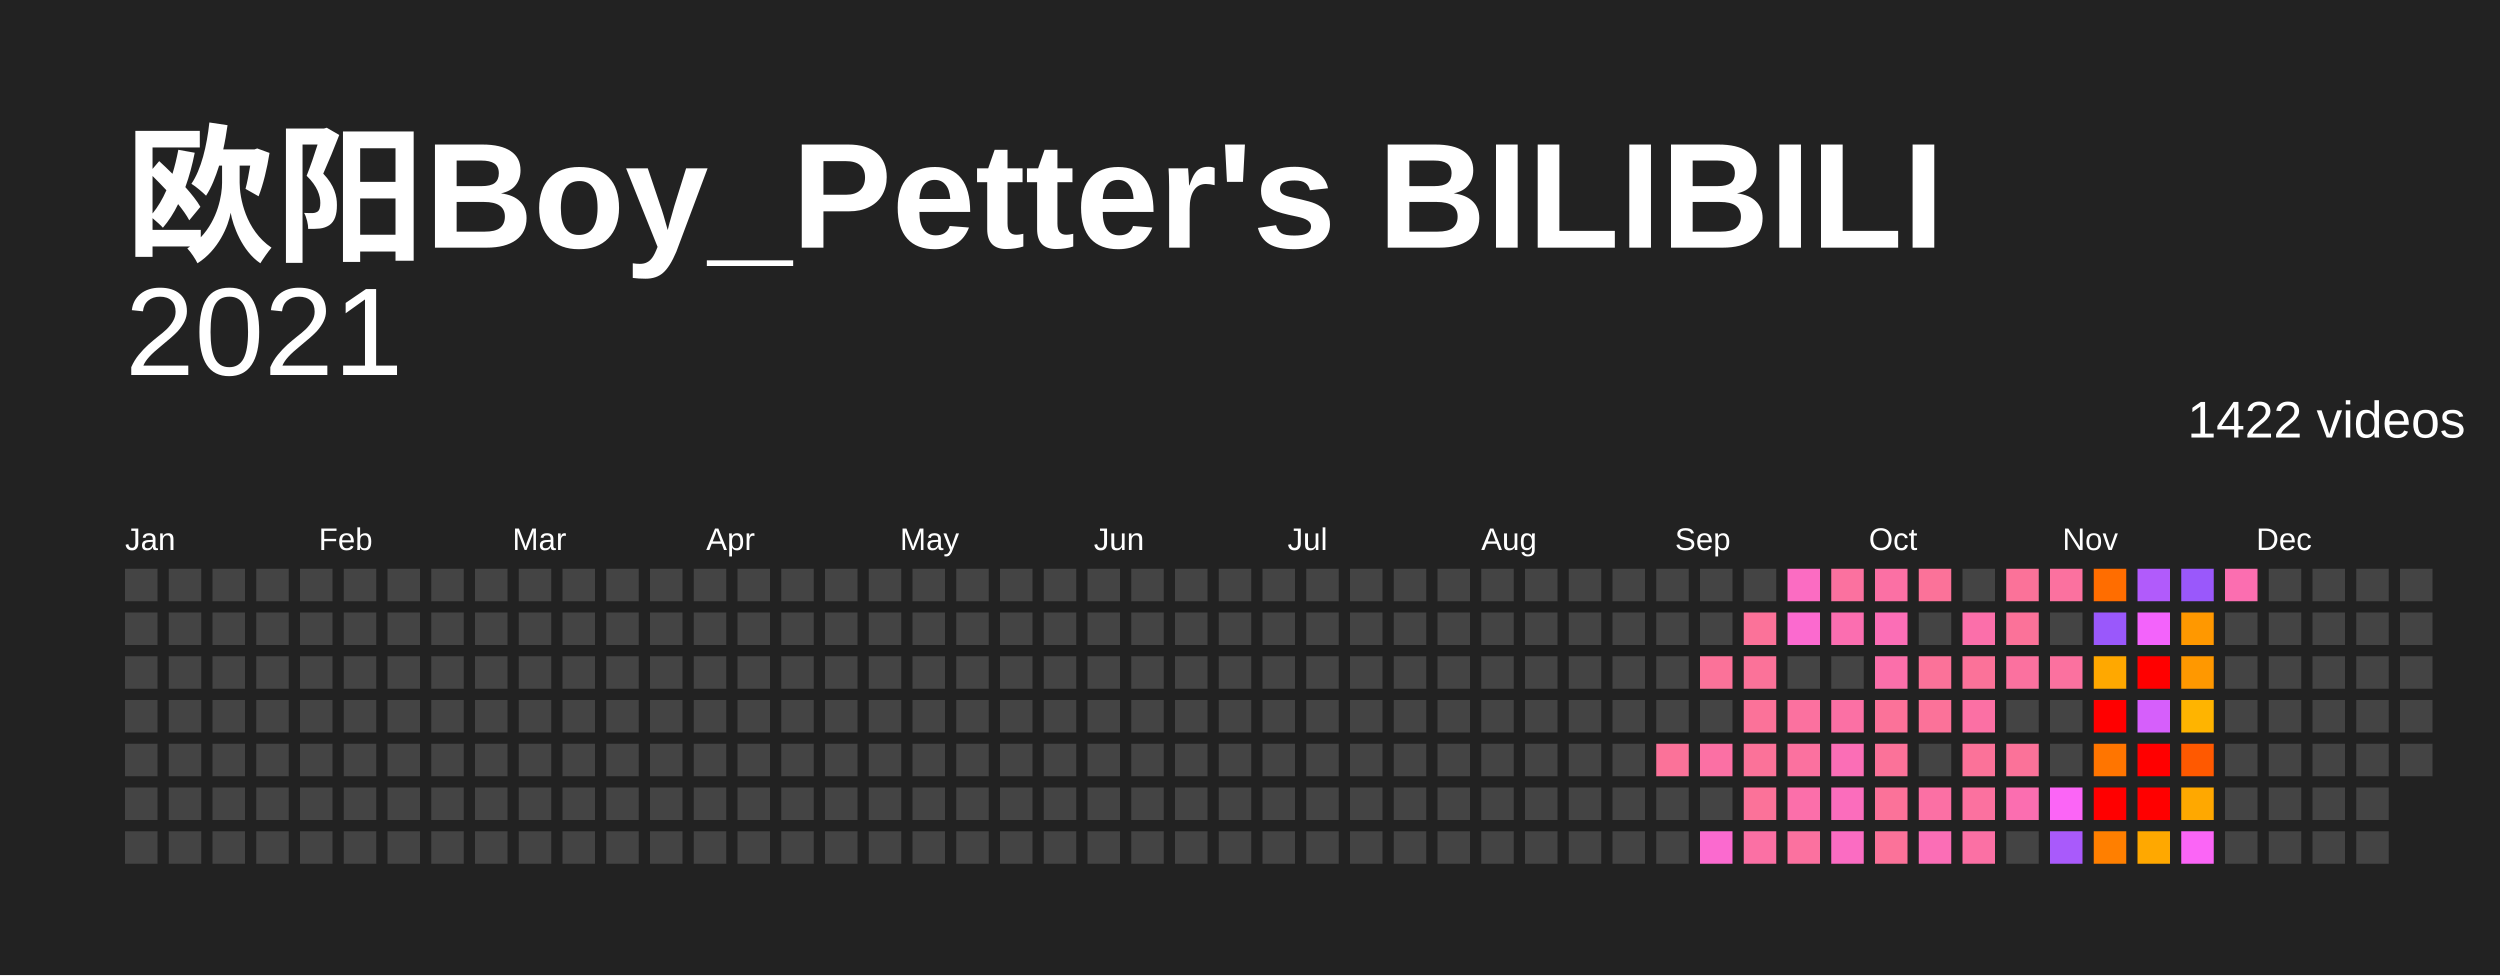
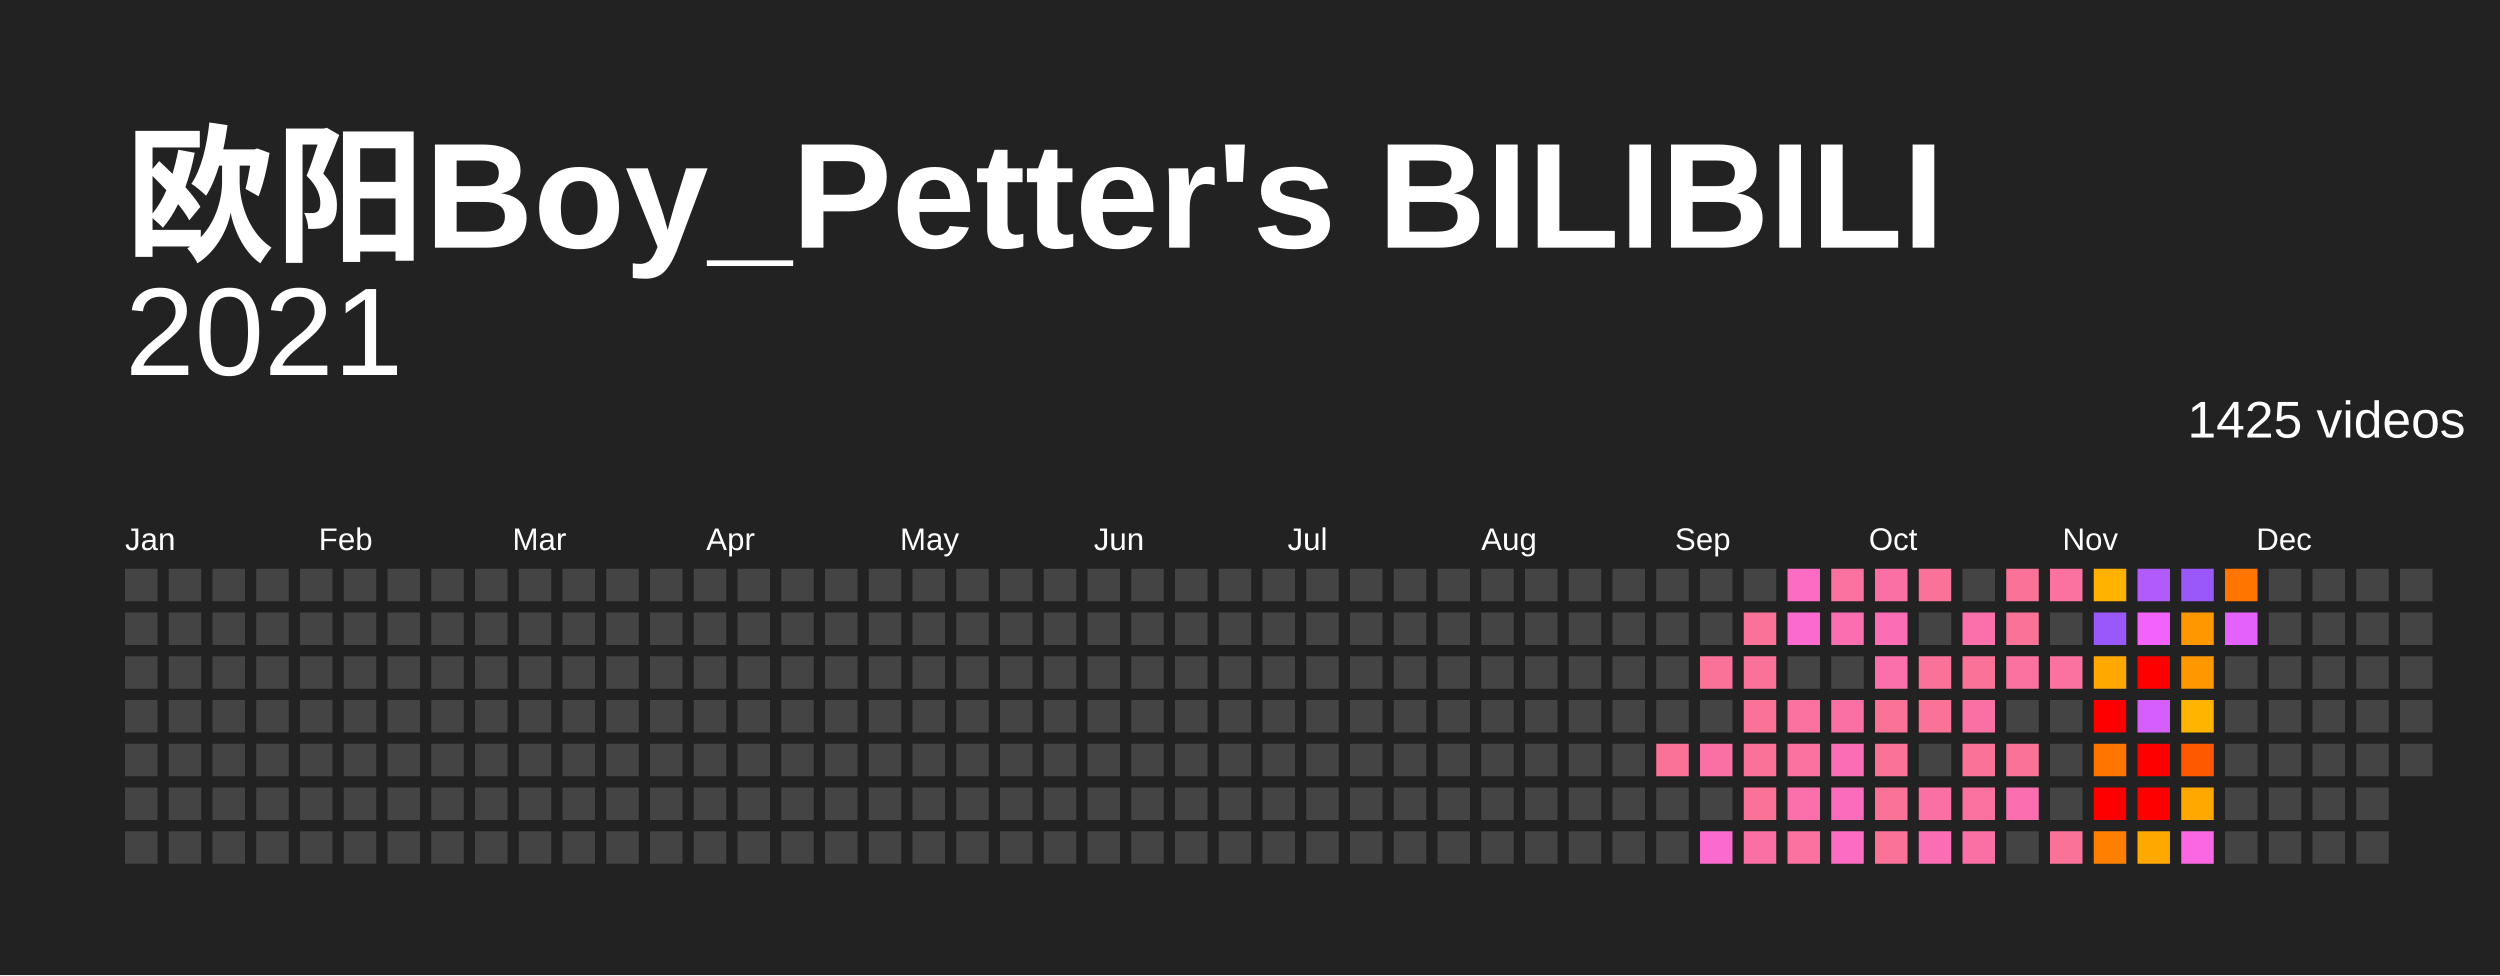
<svg xmlns="http://www.w3.org/2000/svg" baseProfile="full" height="78mm" version="1.1" viewBox="0,0,200,78" width="200mm">
  <defs />
  <rect fill="#222222" height="78" width="200" x="0" y="0" />
  <text fill="#FFFFFF" style="font-size:12px; font-family:Arial; font-weight:bold;" x="10" y="20">欧阳Boy_Petter's BILIBILI</text>
  <text alignment-baseline="hanging" fill="#FFFFFF" style="font-size:10.0px; font-family:Arial;" x="10" y="30">2021</text>
-   <text alignment-baseline="hanging" fill="#FFFFFF" style="font-size:4.125px; font-family:Arial;" x="175" y="35">1422 videos</text>
+   <text alignment-baseline="hanging" fill="#FFFFFF" style="font-size:4.125px; font-family:Arial;" x="175" y="35">1425 videos</text>
  <text fill="#FFFFFF" style="font-size:2.5px; font-family:Arial" x="10.0" y="44">Jan</text>
  <text fill="#FFFFFF" style="font-size:2.5px; font-family:Arial" x="25.5" y="44">Feb</text>
  <text fill="#FFFFFF" style="font-size:2.5px; font-family:Arial" x="41.0" y="44">Mar</text>
  <text fill="#FFFFFF" style="font-size:2.5px; font-family:Arial" x="56.5" y="44">Apr</text>
  <text fill="#FFFFFF" style="font-size:2.5px; font-family:Arial" x="72.0" y="44">May</text>
  <text fill="#FFFFFF" style="font-size:2.5px; font-family:Arial" x="87.5" y="44">Jun</text>
  <text fill="#FFFFFF" style="font-size:2.5px; font-family:Arial" x="103.0" y="44">Jul</text>
  <text fill="#FFFFFF" style="font-size:2.5px; font-family:Arial" x="118.5" y="44">Aug</text>
  <text fill="#FFFFFF" style="font-size:2.5px; font-family:Arial" x="134.0" y="44">Sep</text>
  <text fill="#FFFFFF" style="font-size:2.5px; font-family:Arial" x="149.5" y="44">Oct</text>
  <text fill="#FFFFFF" style="font-size:2.5px; font-family:Arial" x="165.0" y="44">Nov</text>
  <text fill="#FFFFFF" style="font-size:2.5px; font-family:Arial" x="180.5" y="44">Dec</text>
  <rect fill="#444444" height="2.6" width="2.6" x="10.0" y="45.5" />
  <rect fill="#444444" height="2.6" width="2.6" x="10.0" y="49.0" />
  <rect fill="#444444" height="2.6" width="2.6" x="10.0" y="52.5" />
  <rect fill="#444444" height="2.6" width="2.6" x="10.0" y="56.0" />
  <rect fill="#444444" height="2.6" width="2.6" x="10.0" y="59.5" />
  <rect fill="#444444" height="2.6" width="2.6" x="10.0" y="63.0" />
  <rect fill="#444444" height="2.6" width="2.6" x="10.0" y="66.5" />
  <rect fill="#444444" height="2.6" width="2.6" x="13.5" y="45.5" />
  <rect fill="#444444" height="2.6" width="2.6" x="13.5" y="49.0" />
  <rect fill="#444444" height="2.6" width="2.6" x="13.5" y="52.5" />
  <rect fill="#444444" height="2.6" width="2.6" x="13.5" y="56.0" />
  <rect fill="#444444" height="2.6" width="2.6" x="13.5" y="59.5" />
  <rect fill="#444444" height="2.6" width="2.6" x="13.5" y="63.0" />
  <rect fill="#444444" height="2.6" width="2.6" x="13.5" y="66.5" />
  <rect fill="#444444" height="2.6" width="2.6" x="17.0" y="45.5" />
  <rect fill="#444444" height="2.6" width="2.6" x="17.0" y="49.0" />
  <rect fill="#444444" height="2.6" width="2.6" x="17.0" y="52.5" />
  <rect fill="#444444" height="2.6" width="2.6" x="17.0" y="56.0" />
  <rect fill="#444444" height="2.6" width="2.6" x="17.0" y="59.5" />
  <rect fill="#444444" height="2.6" width="2.6" x="17.0" y="63.0" />
  <rect fill="#444444" height="2.6" width="2.6" x="17.0" y="66.5" />
  <rect fill="#444444" height="2.6" width="2.6" x="20.5" y="45.5" />
  <rect fill="#444444" height="2.6" width="2.6" x="20.5" y="49.0" />
  <rect fill="#444444" height="2.6" width="2.6" x="20.5" y="52.5" />
  <rect fill="#444444" height="2.6" width="2.6" x="20.5" y="56.0" />
  <rect fill="#444444" height="2.6" width="2.6" x="20.5" y="59.5" />
  <rect fill="#444444" height="2.6" width="2.6" x="20.5" y="63.0" />
  <rect fill="#444444" height="2.6" width="2.6" x="20.5" y="66.5" />
  <rect fill="#444444" height="2.6" width="2.6" x="24.0" y="45.5" />
  <rect fill="#444444" height="2.6" width="2.6" x="24.0" y="49.0" />
  <rect fill="#444444" height="2.6" width="2.6" x="24.0" y="52.5" />
  <rect fill="#444444" height="2.6" width="2.6" x="24.0" y="56.0" />
  <rect fill="#444444" height="2.6" width="2.6" x="24.0" y="59.5" />
  <rect fill="#444444" height="2.6" width="2.6" x="24.0" y="63.0" />
  <rect fill="#444444" height="2.6" width="2.6" x="24.0" y="66.5" />
  <rect fill="#444444" height="2.6" width="2.6" x="27.5" y="45.5" />
  <rect fill="#444444" height="2.6" width="2.6" x="27.5" y="49.0" />
  <rect fill="#444444" height="2.6" width="2.6" x="27.5" y="52.5" />
  <rect fill="#444444" height="2.6" width="2.6" x="27.5" y="56.0" />
  <rect fill="#444444" height="2.6" width="2.6" x="27.5" y="59.5" />
  <rect fill="#444444" height="2.6" width="2.6" x="27.5" y="63.0" />
  <rect fill="#444444" height="2.6" width="2.6" x="27.5" y="66.5" />
  <rect fill="#444444" height="2.6" width="2.6" x="31.0" y="45.5" />
  <rect fill="#444444" height="2.6" width="2.6" x="31.0" y="49.0" />
  <rect fill="#444444" height="2.6" width="2.6" x="31.0" y="52.5" />
  <rect fill="#444444" height="2.6" width="2.6" x="31.0" y="56.0" />
  <rect fill="#444444" height="2.6" width="2.6" x="31.0" y="59.5" />
  <rect fill="#444444" height="2.6" width="2.6" x="31.0" y="63.0" />
  <rect fill="#444444" height="2.6" width="2.6" x="31.0" y="66.5" />
  <rect fill="#444444" height="2.6" width="2.6" x="34.5" y="45.5" />
  <rect fill="#444444" height="2.6" width="2.6" x="34.5" y="49.0" />
  <rect fill="#444444" height="2.6" width="2.6" x="34.5" y="52.5" />
  <rect fill="#444444" height="2.6" width="2.6" x="34.5" y="56.0" />
  <rect fill="#444444" height="2.6" width="2.6" x="34.5" y="59.5" />
  <rect fill="#444444" height="2.6" width="2.6" x="34.5" y="63.0" />
  <rect fill="#444444" height="2.6" width="2.6" x="34.5" y="66.5" />
  <rect fill="#444444" height="2.6" width="2.6" x="38.0" y="45.5" />
  <rect fill="#444444" height="2.6" width="2.6" x="38.0" y="49.0" />
  <rect fill="#444444" height="2.6" width="2.6" x="38.0" y="52.5" />
  <rect fill="#444444" height="2.6" width="2.6" x="38.0" y="56.0" />
  <rect fill="#444444" height="2.6" width="2.6" x="38.0" y="59.5" />
  <rect fill="#444444" height="2.6" width="2.6" x="38.0" y="63.0" />
  <rect fill="#444444" height="2.6" width="2.6" x="38.0" y="66.5" />
  <rect fill="#444444" height="2.6" width="2.6" x="41.5" y="45.5" />
  <rect fill="#444444" height="2.6" width="2.6" x="41.5" y="49.0" />
  <rect fill="#444444" height="2.6" width="2.6" x="41.5" y="52.5" />
  <rect fill="#444444" height="2.6" width="2.6" x="41.5" y="56.0" />
  <rect fill="#444444" height="2.6" width="2.6" x="41.5" y="59.5" />
  <rect fill="#444444" height="2.6" width="2.6" x="41.5" y="63.0" />
  <rect fill="#444444" height="2.6" width="2.6" x="41.5" y="66.5" />
  <rect fill="#444444" height="2.6" width="2.6" x="45.0" y="45.5" />
  <rect fill="#444444" height="2.6" width="2.6" x="45.0" y="49.0" />
  <rect fill="#444444" height="2.6" width="2.6" x="45.0" y="52.5" />
  <rect fill="#444444" height="2.6" width="2.6" x="45.0" y="56.0" />
  <rect fill="#444444" height="2.6" width="2.6" x="45.0" y="59.5" />
  <rect fill="#444444" height="2.6" width="2.6" x="45.0" y="63.0" />
  <rect fill="#444444" height="2.6" width="2.6" x="45.0" y="66.5" />
  <rect fill="#444444" height="2.6" width="2.6" x="48.5" y="45.5" />
  <rect fill="#444444" height="2.6" width="2.6" x="48.5" y="49.0" />
  <rect fill="#444444" height="2.6" width="2.6" x="48.5" y="52.5" />
  <rect fill="#444444" height="2.6" width="2.6" x="48.5" y="56.0" />
  <rect fill="#444444" height="2.6" width="2.6" x="48.5" y="59.5" />
  <rect fill="#444444" height="2.6" width="2.6" x="48.5" y="63.0" />
  <rect fill="#444444" height="2.6" width="2.6" x="48.5" y="66.5" />
  <rect fill="#444444" height="2.6" width="2.6" x="52.0" y="45.5" />
  <rect fill="#444444" height="2.6" width="2.6" x="52.0" y="49.0" />
  <rect fill="#444444" height="2.6" width="2.6" x="52.0" y="52.5" />
  <rect fill="#444444" height="2.6" width="2.6" x="52.0" y="56.0" />
  <rect fill="#444444" height="2.6" width="2.6" x="52.0" y="59.5" />
  <rect fill="#444444" height="2.6" width="2.6" x="52.0" y="63.0" />
  <rect fill="#444444" height="2.6" width="2.6" x="52.0" y="66.5" />
  <rect fill="#444444" height="2.6" width="2.6" x="55.5" y="45.5" />
  <rect fill="#444444" height="2.6" width="2.6" x="55.5" y="49.0" />
  <rect fill="#444444" height="2.6" width="2.6" x="55.5" y="52.5" />
  <rect fill="#444444" height="2.6" width="2.6" x="55.5" y="56.0" />
  <rect fill="#444444" height="2.6" width="2.6" x="55.5" y="59.5" />
  <rect fill="#444444" height="2.6" width="2.6" x="55.5" y="63.0" />
  <rect fill="#444444" height="2.6" width="2.6" x="55.5" y="66.5" />
  <rect fill="#444444" height="2.6" width="2.6" x="59.0" y="45.5" />
  <rect fill="#444444" height="2.6" width="2.6" x="59.0" y="49.0" />
  <rect fill="#444444" height="2.6" width="2.6" x="59.0" y="52.5" />
  <rect fill="#444444" height="2.6" width="2.6" x="59.0" y="56.0" />
  <rect fill="#444444" height="2.6" width="2.6" x="59.0" y="59.5" />
  <rect fill="#444444" height="2.6" width="2.6" x="59.0" y="63.0" />
  <rect fill="#444444" height="2.6" width="2.6" x="59.0" y="66.5" />
  <rect fill="#444444" height="2.6" width="2.6" x="62.5" y="45.5" />
  <rect fill="#444444" height="2.6" width="2.6" x="62.5" y="49.0" />
  <rect fill="#444444" height="2.6" width="2.6" x="62.5" y="52.5" />
  <rect fill="#444444" height="2.6" width="2.6" x="62.5" y="56.0" />
  <rect fill="#444444" height="2.6" width="2.6" x="62.5" y="59.5" />
  <rect fill="#444444" height="2.6" width="2.6" x="62.5" y="63.0" />
  <rect fill="#444444" height="2.6" width="2.6" x="62.5" y="66.5" />
  <rect fill="#444444" height="2.6" width="2.6" x="66.0" y="45.5" />
  <rect fill="#444444" height="2.6" width="2.6" x="66.0" y="49.0" />
  <rect fill="#444444" height="2.6" width="2.6" x="66.0" y="52.5" />
  <rect fill="#444444" height="2.6" width="2.6" x="66.0" y="56.0" />
  <rect fill="#444444" height="2.6" width="2.6" x="66.0" y="59.5" />
  <rect fill="#444444" height="2.6" width="2.6" x="66.0" y="63.0" />
  <rect fill="#444444" height="2.6" width="2.6" x="66.0" y="66.5" />
  <rect fill="#444444" height="2.6" width="2.6" x="69.5" y="45.5" />
  <rect fill="#444444" height="2.6" width="2.6" x="69.5" y="49.0" />
  <rect fill="#444444" height="2.6" width="2.6" x="69.5" y="52.5" />
  <rect fill="#444444" height="2.6" width="2.6" x="69.5" y="56.0" />
  <rect fill="#444444" height="2.6" width="2.6" x="69.5" y="59.5" />
  <rect fill="#444444" height="2.6" width="2.6" x="69.5" y="63.0" />
  <rect fill="#444444" height="2.6" width="2.6" x="69.5" y="66.5" />
  <rect fill="#444444" height="2.6" width="2.6" x="73.0" y="45.5" />
  <rect fill="#444444" height="2.6" width="2.6" x="73.0" y="49.0" />
  <rect fill="#444444" height="2.6" width="2.6" x="73.0" y="52.5" />
  <rect fill="#444444" height="2.6" width="2.6" x="73.0" y="56.0" />
  <rect fill="#444444" height="2.6" width="2.6" x="73.0" y="59.5" />
  <rect fill="#444444" height="2.6" width="2.6" x="73.0" y="63.0" />
  <rect fill="#444444" height="2.6" width="2.6" x="73.0" y="66.5" />
  <rect fill="#444444" height="2.6" width="2.6" x="76.5" y="45.5" />
  <rect fill="#444444" height="2.6" width="2.6" x="76.5" y="49.0" />
  <rect fill="#444444" height="2.6" width="2.6" x="76.5" y="52.5" />
  <rect fill="#444444" height="2.6" width="2.6" x="76.5" y="56.0" />
  <rect fill="#444444" height="2.6" width="2.6" x="76.5" y="59.5" />
  <rect fill="#444444" height="2.6" width="2.6" x="76.5" y="63.0" />
  <rect fill="#444444" height="2.6" width="2.6" x="76.5" y="66.5" />
  <rect fill="#444444" height="2.6" width="2.6" x="80.0" y="45.5" />
  <rect fill="#444444" height="2.6" width="2.6" x="80.0" y="49.0" />
  <rect fill="#444444" height="2.6" width="2.6" x="80.0" y="52.5" />
  <rect fill="#444444" height="2.6" width="2.6" x="80.0" y="56.0" />
  <rect fill="#444444" height="2.6" width="2.6" x="80.0" y="59.5" />
  <rect fill="#444444" height="2.6" width="2.6" x="80.0" y="63.0" />
  <rect fill="#444444" height="2.6" width="2.6" x="80.0" y="66.5" />
  <rect fill="#444444" height="2.6" width="2.6" x="83.5" y="45.5" />
  <rect fill="#444444" height="2.6" width="2.6" x="83.5" y="49.0" />
  <rect fill="#444444" height="2.6" width="2.6" x="83.5" y="52.5" />
  <rect fill="#444444" height="2.6" width="2.6" x="83.5" y="56.0" />
  <rect fill="#444444" height="2.6" width="2.6" x="83.5" y="59.5" />
  <rect fill="#444444" height="2.6" width="2.6" x="83.5" y="63.0" />
  <rect fill="#444444" height="2.6" width="2.6" x="83.5" y="66.5" />
  <rect fill="#444444" height="2.6" width="2.6" x="87.0" y="45.5" />
  <rect fill="#444444" height="2.6" width="2.6" x="87.0" y="49.0" />
  <rect fill="#444444" height="2.6" width="2.6" x="87.0" y="52.5" />
  <rect fill="#444444" height="2.6" width="2.6" x="87.0" y="56.0" />
  <rect fill="#444444" height="2.6" width="2.6" x="87.0" y="59.5" />
  <rect fill="#444444" height="2.6" width="2.6" x="87.0" y="63.0" />
  <rect fill="#444444" height="2.6" width="2.6" x="87.0" y="66.5" />
  <rect fill="#444444" height="2.6" width="2.6" x="90.5" y="45.5" />
  <rect fill="#444444" height="2.6" width="2.6" x="90.5" y="49.0" />
  <rect fill="#444444" height="2.6" width="2.6" x="90.5" y="52.5" />
  <rect fill="#444444" height="2.6" width="2.6" x="90.5" y="56.0" />
  <rect fill="#444444" height="2.6" width="2.6" x="90.5" y="59.5" />
  <rect fill="#444444" height="2.6" width="2.6" x="90.5" y="63.0" />
  <rect fill="#444444" height="2.6" width="2.6" x="90.5" y="66.5" />
  <rect fill="#444444" height="2.6" width="2.6" x="94.0" y="45.5" />
  <rect fill="#444444" height="2.6" width="2.6" x="94.0" y="49.0" />
  <rect fill="#444444" height="2.6" width="2.6" x="94.0" y="52.5" />
  <rect fill="#444444" height="2.6" width="2.6" x="94.0" y="56.0" />
  <rect fill="#444444" height="2.6" width="2.6" x="94.0" y="59.5" />
  <rect fill="#444444" height="2.6" width="2.6" x="94.0" y="63.0" />
  <rect fill="#444444" height="2.6" width="2.6" x="94.0" y="66.5" />
  <rect fill="#444444" height="2.6" width="2.6" x="97.5" y="45.5" />
  <rect fill="#444444" height="2.6" width="2.6" x="97.5" y="49.0" />
  <rect fill="#444444" height="2.6" width="2.6" x="97.5" y="52.5" />
  <rect fill="#444444" height="2.6" width="2.6" x="97.5" y="56.0" />
  <rect fill="#444444" height="2.6" width="2.6" x="97.5" y="59.5" />
  <rect fill="#444444" height="2.6" width="2.6" x="97.5" y="63.0" />
  <rect fill="#444444" height="2.6" width="2.6" x="97.5" y="66.5" />
  <rect fill="#444444" height="2.6" width="2.6" x="101.0" y="45.5" />
  <rect fill="#444444" height="2.6" width="2.6" x="101.0" y="49.0" />
  <rect fill="#444444" height="2.6" width="2.6" x="101.0" y="52.5" />
  <rect fill="#444444" height="2.6" width="2.6" x="101.0" y="56.0" />
  <rect fill="#444444" height="2.6" width="2.6" x="101.0" y="59.5" />
  <rect fill="#444444" height="2.6" width="2.6" x="101.0" y="63.0" />
  <rect fill="#444444" height="2.6" width="2.6" x="101.0" y="66.5" />
  <rect fill="#444444" height="2.6" width="2.6" x="104.5" y="45.5" />
  <rect fill="#444444" height="2.6" width="2.6" x="104.5" y="49.0" />
  <rect fill="#444444" height="2.6" width="2.6" x="104.5" y="52.5" />
  <rect fill="#444444" height="2.6" width="2.6" x="104.5" y="56.0" />
  <rect fill="#444444" height="2.6" width="2.6" x="104.5" y="59.5" />
  <rect fill="#444444" height="2.6" width="2.6" x="104.5" y="63.0" />
  <rect fill="#444444" height="2.6" width="2.6" x="104.5" y="66.5" />
  <rect fill="#444444" height="2.6" width="2.6" x="108.0" y="45.5" />
  <rect fill="#444444" height="2.6" width="2.6" x="108.0" y="49.0" />
  <rect fill="#444444" height="2.6" width="2.6" x="108.0" y="52.5" />
  <rect fill="#444444" height="2.6" width="2.6" x="108.0" y="56.0" />
  <rect fill="#444444" height="2.6" width="2.6" x="108.0" y="59.5" />
  <rect fill="#444444" height="2.6" width="2.6" x="108.0" y="63.0" />
  <rect fill="#444444" height="2.6" width="2.6" x="108.0" y="66.5" />
  <rect fill="#444444" height="2.6" width="2.6" x="111.5" y="45.5" />
  <rect fill="#444444" height="2.6" width="2.6" x="111.5" y="49.0" />
  <rect fill="#444444" height="2.6" width="2.6" x="111.5" y="52.5" />
  <rect fill="#444444" height="2.6" width="2.6" x="111.5" y="56.0" />
  <rect fill="#444444" height="2.6" width="2.6" x="111.5" y="59.5" />
  <rect fill="#444444" height="2.6" width="2.6" x="111.5" y="63.0" />
  <rect fill="#444444" height="2.6" width="2.6" x="111.5" y="66.5" />
  <rect fill="#444444" height="2.6" width="2.6" x="115.0" y="45.5" />
  <rect fill="#444444" height="2.6" width="2.6" x="115.0" y="49.0" />
  <rect fill="#444444" height="2.6" width="2.6" x="115.0" y="52.5" />
  <rect fill="#444444" height="2.6" width="2.6" x="115.0" y="56.0" />
  <rect fill="#444444" height="2.6" width="2.6" x="115.0" y="59.5" />
  <rect fill="#444444" height="2.6" width="2.6" x="115.0" y="63.0" />
  <rect fill="#444444" height="2.6" width="2.6" x="115.0" y="66.5" />
  <rect fill="#444444" height="2.6" width="2.6" x="118.5" y="45.5" />
  <rect fill="#444444" height="2.6" width="2.6" x="118.5" y="49.0" />
  <rect fill="#444444" height="2.6" width="2.6" x="118.5" y="52.5" />
  <rect fill="#444444" height="2.6" width="2.6" x="118.5" y="56.0" />
  <rect fill="#444444" height="2.6" width="2.6" x="118.5" y="59.5" />
  <rect fill="#444444" height="2.6" width="2.6" x="118.5" y="63.0" />
  <rect fill="#444444" height="2.6" width="2.6" x="118.5" y="66.5" />
  <rect fill="#444444" height="2.6" width="2.6" x="122.0" y="45.5" />
  <rect fill="#444444" height="2.6" width="2.6" x="122.0" y="49.0" />
  <rect fill="#444444" height="2.6" width="2.6" x="122.0" y="52.5" />
  <rect fill="#444444" height="2.6" width="2.6" x="122.0" y="56.0" />
  <rect fill="#444444" height="2.6" width="2.6" x="122.0" y="59.5" />
  <rect fill="#444444" height="2.6" width="2.6" x="122.0" y="63.0" />
  <rect fill="#444444" height="2.6" width="2.6" x="122.0" y="66.5" />
  <rect fill="#444444" height="2.6" width="2.6" x="125.5" y="45.5" />
  <rect fill="#444444" height="2.6" width="2.6" x="125.5" y="49.0" />
  <rect fill="#444444" height="2.6" width="2.6" x="125.5" y="52.5" />
  <rect fill="#444444" height="2.6" width="2.6" x="125.5" y="56.0" />
  <rect fill="#444444" height="2.6" width="2.6" x="125.5" y="59.5" />
  <rect fill="#444444" height="2.6" width="2.6" x="125.5" y="63.0" />
  <rect fill="#444444" height="2.6" width="2.6" x="125.5" y="66.5" />
  <rect fill="#444444" height="2.6" width="2.6" x="129.0" y="45.5" />
  <rect fill="#444444" height="2.6" width="2.6" x="129.0" y="49.0" />
  <rect fill="#444444" height="2.6" width="2.6" x="129.0" y="52.5" />
  <rect fill="#444444" height="2.6" width="2.6" x="129.0" y="56.0" />
  <rect fill="#444444" height="2.6" width="2.6" x="129.0" y="59.5" />
  <rect fill="#444444" height="2.6" width="2.6" x="129.0" y="63.0" />
  <rect fill="#444444" height="2.6" width="2.6" x="129.0" y="66.5" />
  <rect fill="#444444" height="2.6" width="2.6" x="132.5" y="45.5" />
  <rect fill="#444444" height="2.6" width="2.6" x="132.5" y="49.0" />
  <rect fill="#444444" height="2.6" width="2.6" x="132.5" y="52.5" />
  <rect fill="#444444" height="2.6" width="2.6" x="132.5" y="56.0" />
  <rect fill="#fb7299" height="2.6" width="2.6" x="132.5" y="59.5" />
  <rect fill="#444444" height="2.6" width="2.6" x="132.5" y="63.0" />
  <rect fill="#444444" height="2.6" width="2.6" x="132.5" y="66.5" />
  <rect fill="#444444" height="2.6" width="2.6" x="136.0" y="45.5" />
  <rect fill="#444444" height="2.6" width="2.6" x="136.0" y="49.0" />
  <rect fill="#fb7299" height="2.6" width="2.6" x="136.0" y="52.5" />
  <rect fill="#444444" height="2.6" width="2.6" x="136.0" y="56.0" />
  <rect fill="#fb70a4" height="2.6" width="2.6" x="136.0" y="59.5" />
  <rect fill="#444444" height="2.6" width="2.6" x="136.0" y="63.0" />
  <rect fill="#fb6acf" height="2.6" width="2.6" x="136.0" y="66.5" />
  <rect fill="#444444" height="2.6" width="2.6" x="139.5" y="45.5" />
  <rect fill="#fb7299" height="2.6" width="2.6" x="139.5" y="49.0" />
  <rect fill="#fb7299" height="2.6" width="2.6" x="139.5" y="52.5" />
  <rect fill="#fb7299" height="2.6" width="2.6" x="139.5" y="56.0" />
  <rect fill="#fb7299" height="2.6" width="2.6" x="139.5" y="59.5" />
  <rect fill="#fb7299" height="2.6" width="2.6" x="139.5" y="63.0" />
  <rect fill="#fb70a4" height="2.6" width="2.6" x="139.5" y="66.5" />
  <rect fill="#fb6cc2" height="2.6" width="2.6" x="143.0" y="45.5" />
  <rect fill="#fb6acf" height="2.6" width="2.6" x="143.0" y="49.0" />
  <rect fill="#444444" height="2.6" width="2.6" x="143.0" y="52.5" />
  <rect fill="#fb719f" height="2.6" width="2.6" x="143.0" y="56.0" />
  <rect fill="#fb719f" height="2.6" width="2.6" x="143.0" y="59.5" />
  <rect fill="#fb6faa" height="2.6" width="2.6" x="143.0" y="63.0" />
  <rect fill="#fb719f" height="2.6" width="2.6" x="143.0" y="66.5" />
  <rect fill="#fb719f" height="2.6" width="2.6" x="146.5" y="45.5" />
  <rect fill="#fb6eb0" height="2.6" width="2.6" x="146.5" y="49.0" />
  <rect fill="#444444" height="2.6" width="2.6" x="146.5" y="52.5" />
  <rect fill="#fb70a4" height="2.6" width="2.6" x="146.5" y="56.0" />
  <rect fill="#fb6eb6" height="2.6" width="2.6" x="146.5" y="59.5" />
  <rect fill="#fb6dbc" height="2.6" width="2.6" x="146.5" y="63.0" />
  <rect fill="#fb6cc2" height="2.6" width="2.6" x="146.5" y="66.5" />
  <rect fill="#fb70a4" height="2.6" width="2.6" x="150.0" y="45.5" />
  <rect fill="#fb6eb6" height="2.6" width="2.6" x="150.0" y="49.0" />
  <rect fill="#fb6faa" height="2.6" width="2.6" x="150.0" y="52.5" />
  <rect fill="#fb7299" height="2.6" width="2.6" x="150.0" y="56.0" />
  <rect fill="#fb7299" height="2.6" width="2.6" x="150.0" y="59.5" />
  <rect fill="#fb7299" height="2.6" width="2.6" x="150.0" y="63.0" />
  <rect fill="#fb7299" height="2.6" width="2.6" x="150.0" y="66.5" />
  <rect fill="#fb7299" height="2.6" width="2.6" x="153.5" y="45.5" />
  <rect fill="#444444" height="2.6" width="2.6" x="153.5" y="49.0" />
  <rect fill="#fb7299" height="2.6" width="2.6" x="153.5" y="52.5" />
  <rect fill="#fb7299" height="2.6" width="2.6" x="153.5" y="56.0" />
  <rect fill="#444444" height="2.6" width="2.6" x="153.5" y="59.5" />
  <rect fill="#fb70a4" height="2.6" width="2.6" x="153.5" y="63.0" />
  <rect fill="#fb6eb6" height="2.6" width="2.6" x="153.5" y="66.5" />
  <rect fill="#444444" height="2.6" width="2.6" x="157.0" y="45.5" />
  <rect fill="#fb6faa" height="2.6" width="2.6" x="157.0" y="49.0" />
  <rect fill="#fb7299" height="2.6" width="2.6" x="157.0" y="52.5" />
  <rect fill="#fb70a4" height="2.6" width="2.6" x="157.0" y="56.0" />
  <rect fill="#fb7299" height="2.6" width="2.6" x="157.0" y="59.5" />
  <rect fill="#fb719f" height="2.6" width="2.6" x="157.0" y="63.0" />
  <rect fill="#fb70a4" height="2.6" width="2.6" x="157.0" y="66.5" />
  <rect fill="#fb7299" height="2.6" width="2.6" x="160.5" y="45.5" />
  <rect fill="#fb7299" height="2.6" width="2.6" x="160.5" y="49.0" />
  <rect fill="#fb719f" height="2.6" width="2.6" x="160.5" y="52.5" />
  <rect fill="#444444" height="2.6" width="2.6" x="160.5" y="56.0" />
  <rect fill="#fb7299" height="2.6" width="2.6" x="160.5" y="59.5" />
  <rect fill="#fb6eb0" height="2.6" width="2.6" x="160.5" y="63.0" />
  <rect fill="#444444" height="2.6" width="2.6" x="160.5" y="66.5" />
  <rect fill="#fb719f" height="2.6" width="2.6" x="164.0" y="45.5" />
  <rect fill="#444444" height="2.6" width="2.6" x="164.0" y="49.0" />
  <rect fill="#fb719f" height="2.6" width="2.6" x="164.0" y="52.5" />
  <rect fill="#444444" height="2.6" width="2.6" x="164.0" y="56.0" />
  <rect fill="#444444" height="2.6" width="2.6" x="164.0" y="59.5" />
-   <rect fill="#fb65f6" height="2.6" width="2.6" x="164.0" y="63.0" />
-   <rect fill="#a95afb" height="2.6" width="2.6" x="164.0" y="66.5" />
-   <rect fill="#ff6d00" height="2.6" width="2.6" x="167.5" y="45.5" />
+   <rect fill="#444444" height="2.6" width="2.6" x="164.0" y="63.0" />
+   <rect fill="#fb7299" height="2.6" width="2.6" x="164.0" y="66.5" />
+   <rect fill="#ffb200" height="2.6" width="2.6" x="167.5" y="45.5" />
  <rect fill="#9a58fb" height="2.6" width="2.6" x="167.5" y="49.0" />
  <rect fill="#ffa800" height="2.6" width="2.6" x="167.5" y="52.5" />
  <rect fill="red" height="2.6" width="2.6" x="167.5" y="56.0" />
  <rect fill="#ff7500" height="2.6" width="2.6" x="167.5" y="59.5" />
  <rect fill="red" height="2.6" width="2.6" x="167.5" y="63.0" />
  <rect fill="#ff7f00" height="2.6" width="2.6" x="167.5" y="66.5" />
  <rect fill="#b15bfb" height="2.6" width="2.6" x="171.0" y="45.5" />
  <rect fill="#f363fb" height="2.6" width="2.6" x="171.0" y="49.0" />
  <rect fill="red" height="2.6" width="2.6" x="171.0" y="52.5" />
  <rect fill="#d65ffb" height="2.6" width="2.6" x="171.0" y="56.0" />
  <rect fill="red" height="2.6" width="2.6" x="171.0" y="59.5" />
  <rect fill="red" height="2.6" width="2.6" x="171.0" y="63.0" />
  <rect fill="#ffa800" height="2.6" width="2.6" x="171.0" y="66.5" />
  <rect fill="#9a58fb" height="2.6" width="2.6" x="174.5" y="45.5" />
  <rect fill="#ff9800" height="2.6" width="2.6" x="174.5" y="49.0" />
  <rect fill="#ff9800" height="2.6" width="2.6" x="174.5" y="52.5" />
  <rect fill="#ffb400" height="2.6" width="2.6" x="174.5" y="56.0" />
  <rect fill="#ff5900" height="2.6" width="2.6" x="174.5" y="59.5" />
  <rect fill="#ffa800" height="2.6" width="2.6" x="174.5" y="63.0" />
-   <rect fill="#fb65f6" height="2.6" width="2.6" x="174.5" y="66.5" />
-   <rect fill="#fb6eb0" height="2.6" width="2.6" x="178.0" y="45.5" />
-   <rect fill="#444444" height="2.6" width="2.6" x="178.0" y="49.0" />
+   <rect fill="#fb67e2" height="2.6" width="2.6" x="174.5" y="66.5" />
+   <rect fill="#ff7500" height="2.6" width="2.6" x="178.0" y="45.5" />
+   <rect fill="#e561fb" height="2.6" width="2.6" x="178.0" y="49.0" />
  <rect fill="#444444" height="2.6" width="2.6" x="178.0" y="52.5" />
  <rect fill="#444444" height="2.6" width="2.6" x="178.0" y="56.0" />
  <rect fill="#444444" height="2.6" width="2.6" x="178.0" y="59.5" />
  <rect fill="#444444" height="2.6" width="2.6" x="178.0" y="63.0" />
  <rect fill="#444444" height="2.6" width="2.6" x="178.0" y="66.5" />
  <rect fill="#444444" height="2.6" width="2.6" x="181.5" y="45.5" />
  <rect fill="#444444" height="2.6" width="2.6" x="181.5" y="49.0" />
  <rect fill="#444444" height="2.6" width="2.6" x="181.5" y="52.5" />
  <rect fill="#444444" height="2.6" width="2.6" x="181.5" y="56.0" />
  <rect fill="#444444" height="2.6" width="2.6" x="181.5" y="59.5" />
  <rect fill="#444444" height="2.6" width="2.6" x="181.5" y="63.0" />
  <rect fill="#444444" height="2.6" width="2.6" x="181.5" y="66.5" />
  <rect fill="#444444" height="2.6" width="2.6" x="185.0" y="45.5" />
  <rect fill="#444444" height="2.6" width="2.6" x="185.0" y="49.0" />
  <rect fill="#444444" height="2.6" width="2.6" x="185.0" y="52.5" />
  <rect fill="#444444" height="2.6" width="2.6" x="185.0" y="56.0" />
  <rect fill="#444444" height="2.6" width="2.6" x="185.0" y="59.5" />
  <rect fill="#444444" height="2.6" width="2.6" x="185.0" y="63.0" />
  <rect fill="#444444" height="2.6" width="2.6" x="185.0" y="66.5" />
  <rect fill="#444444" height="2.6" width="2.6" x="188.5" y="45.5" />
  <rect fill="#444444" height="2.6" width="2.6" x="188.5" y="49.0" />
  <rect fill="#444444" height="2.6" width="2.6" x="188.5" y="52.5" />
  <rect fill="#444444" height="2.6" width="2.6" x="188.5" y="56.0" />
  <rect fill="#444444" height="2.6" width="2.6" x="188.5" y="59.5" />
  <rect fill="#444444" height="2.6" width="2.6" x="188.5" y="63.0" />
  <rect fill="#444444" height="2.6" width="2.6" x="188.5" y="66.5" />
  <rect fill="#444444" height="2.6" width="2.6" x="192.0" y="45.5" />
  <rect fill="#444444" height="2.6" width="2.6" x="192.0" y="49.0" />
  <rect fill="#444444" height="2.6" width="2.6" x="192.0" y="52.5" />
  <rect fill="#444444" height="2.6" width="2.6" x="192.0" y="56.0" />
  <rect fill="#444444" height="2.6" width="2.6" x="192.0" y="59.5" />
</svg>
